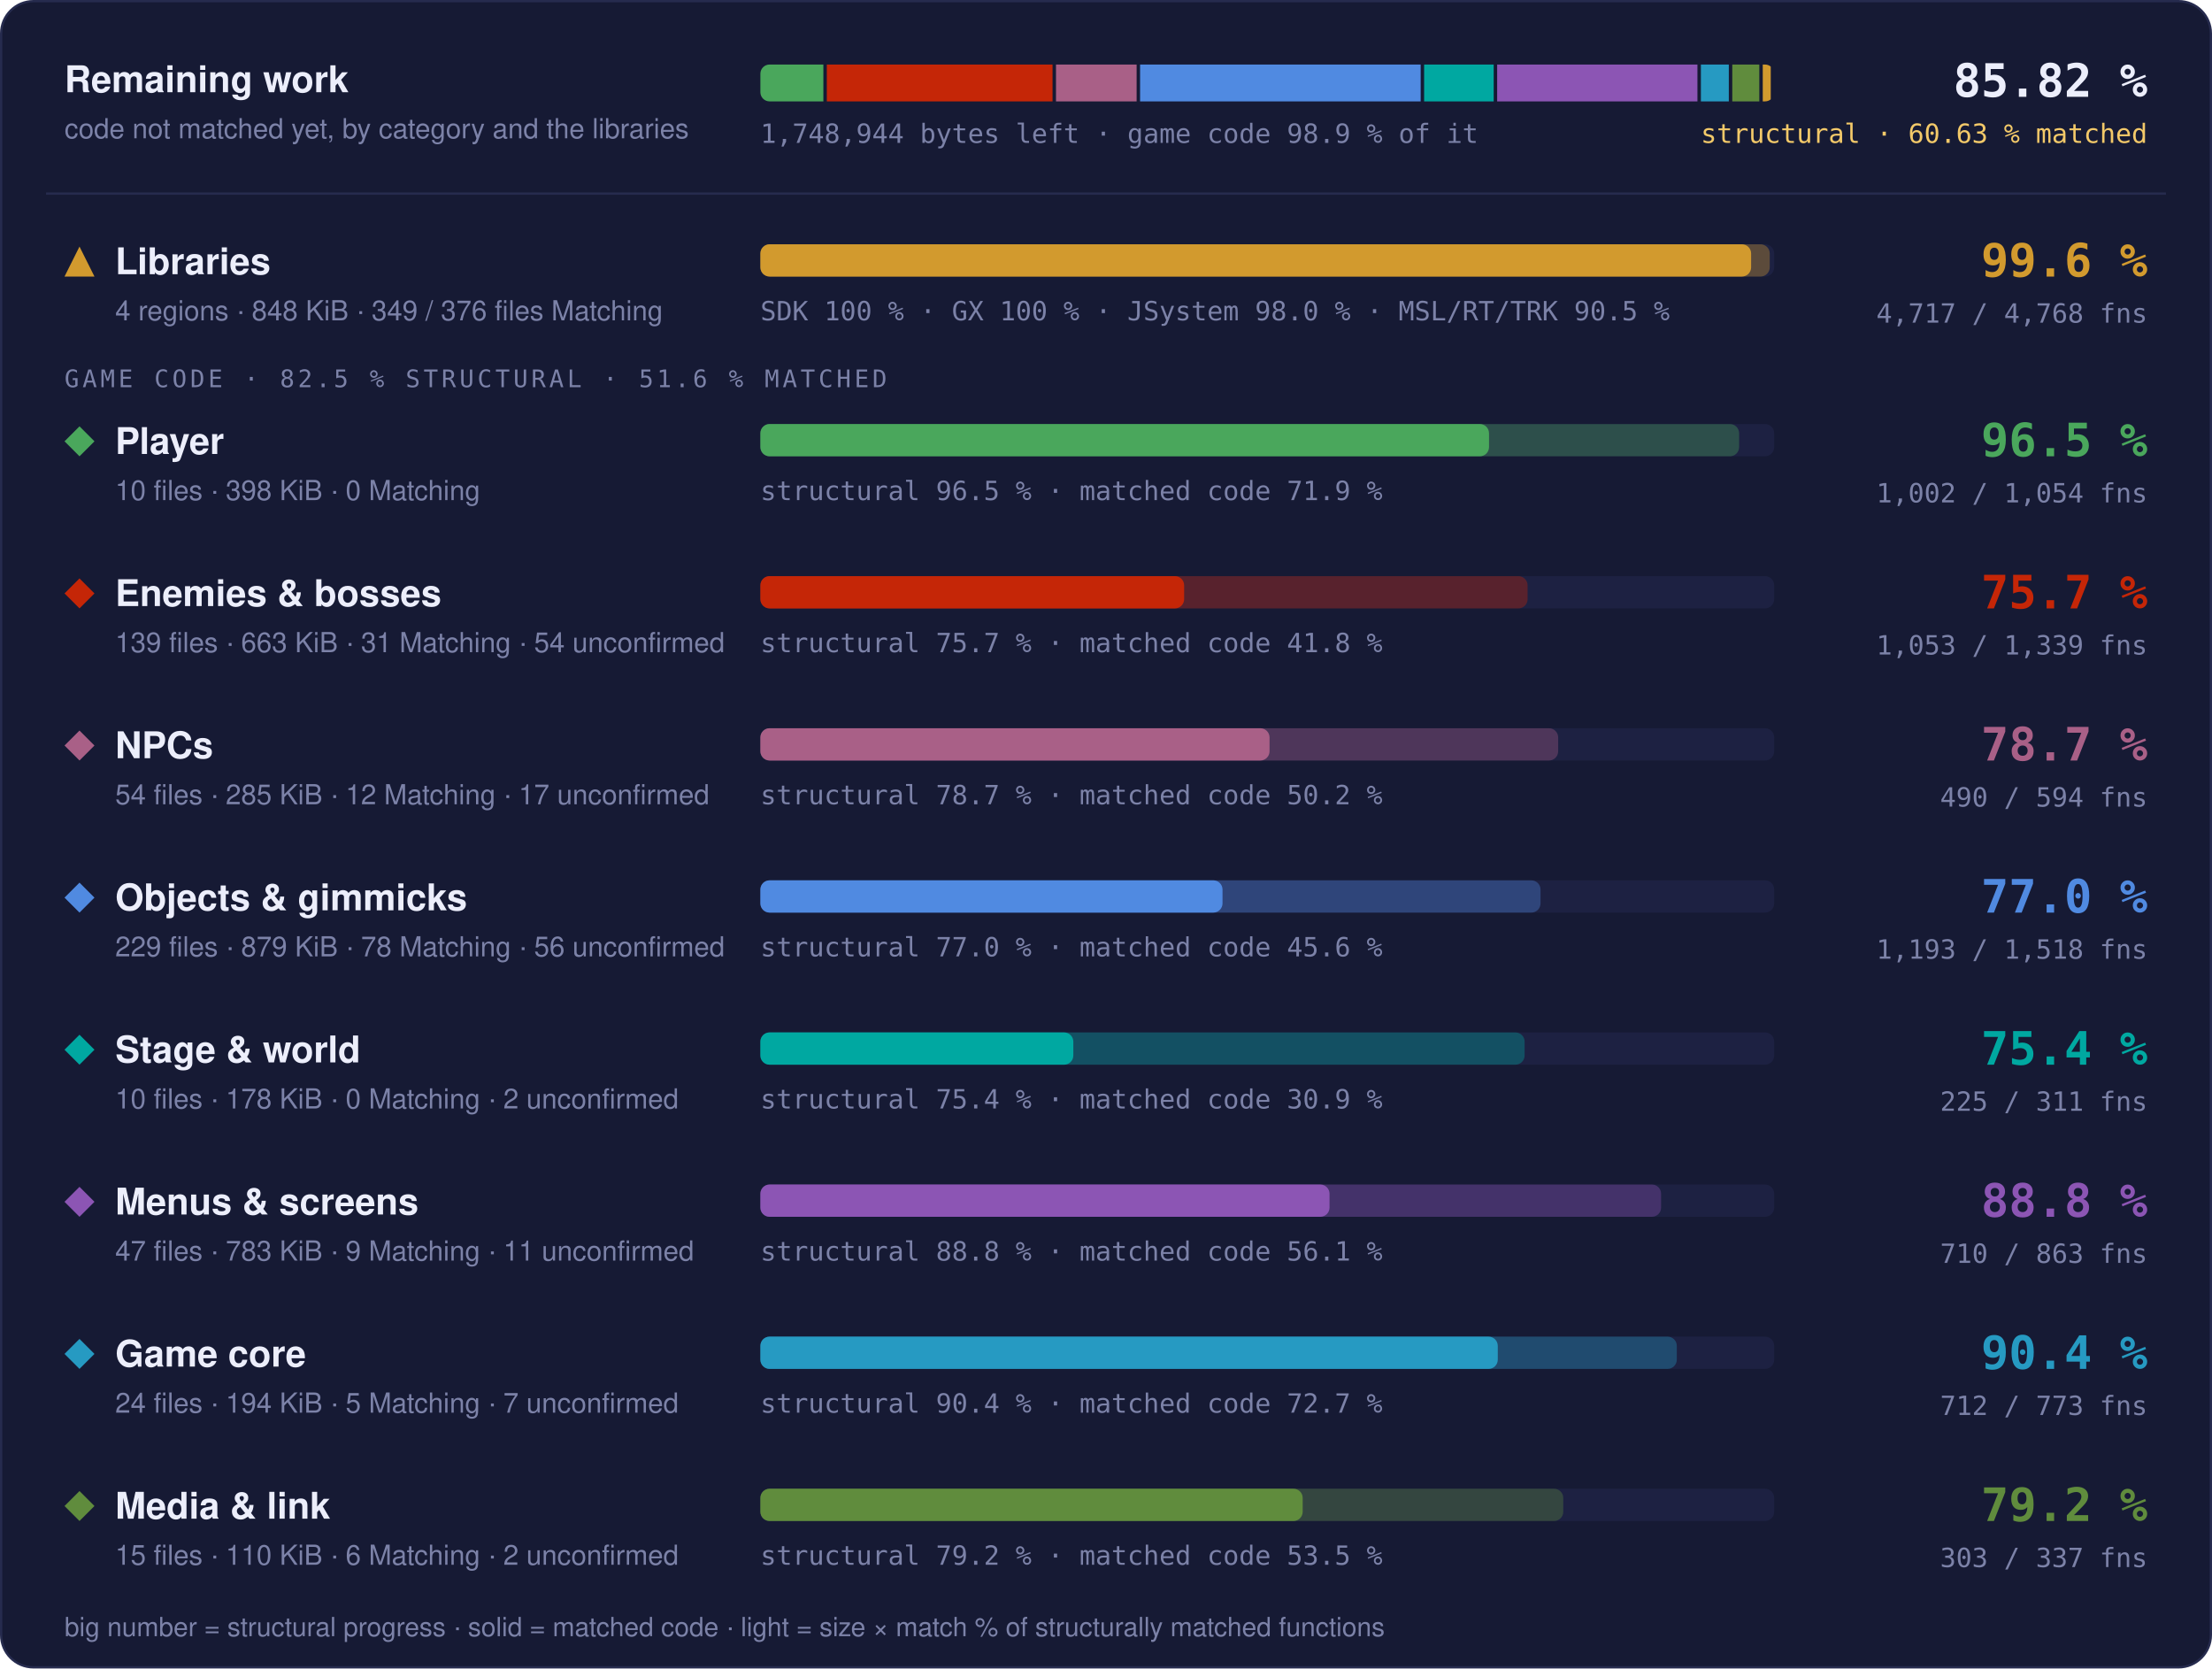
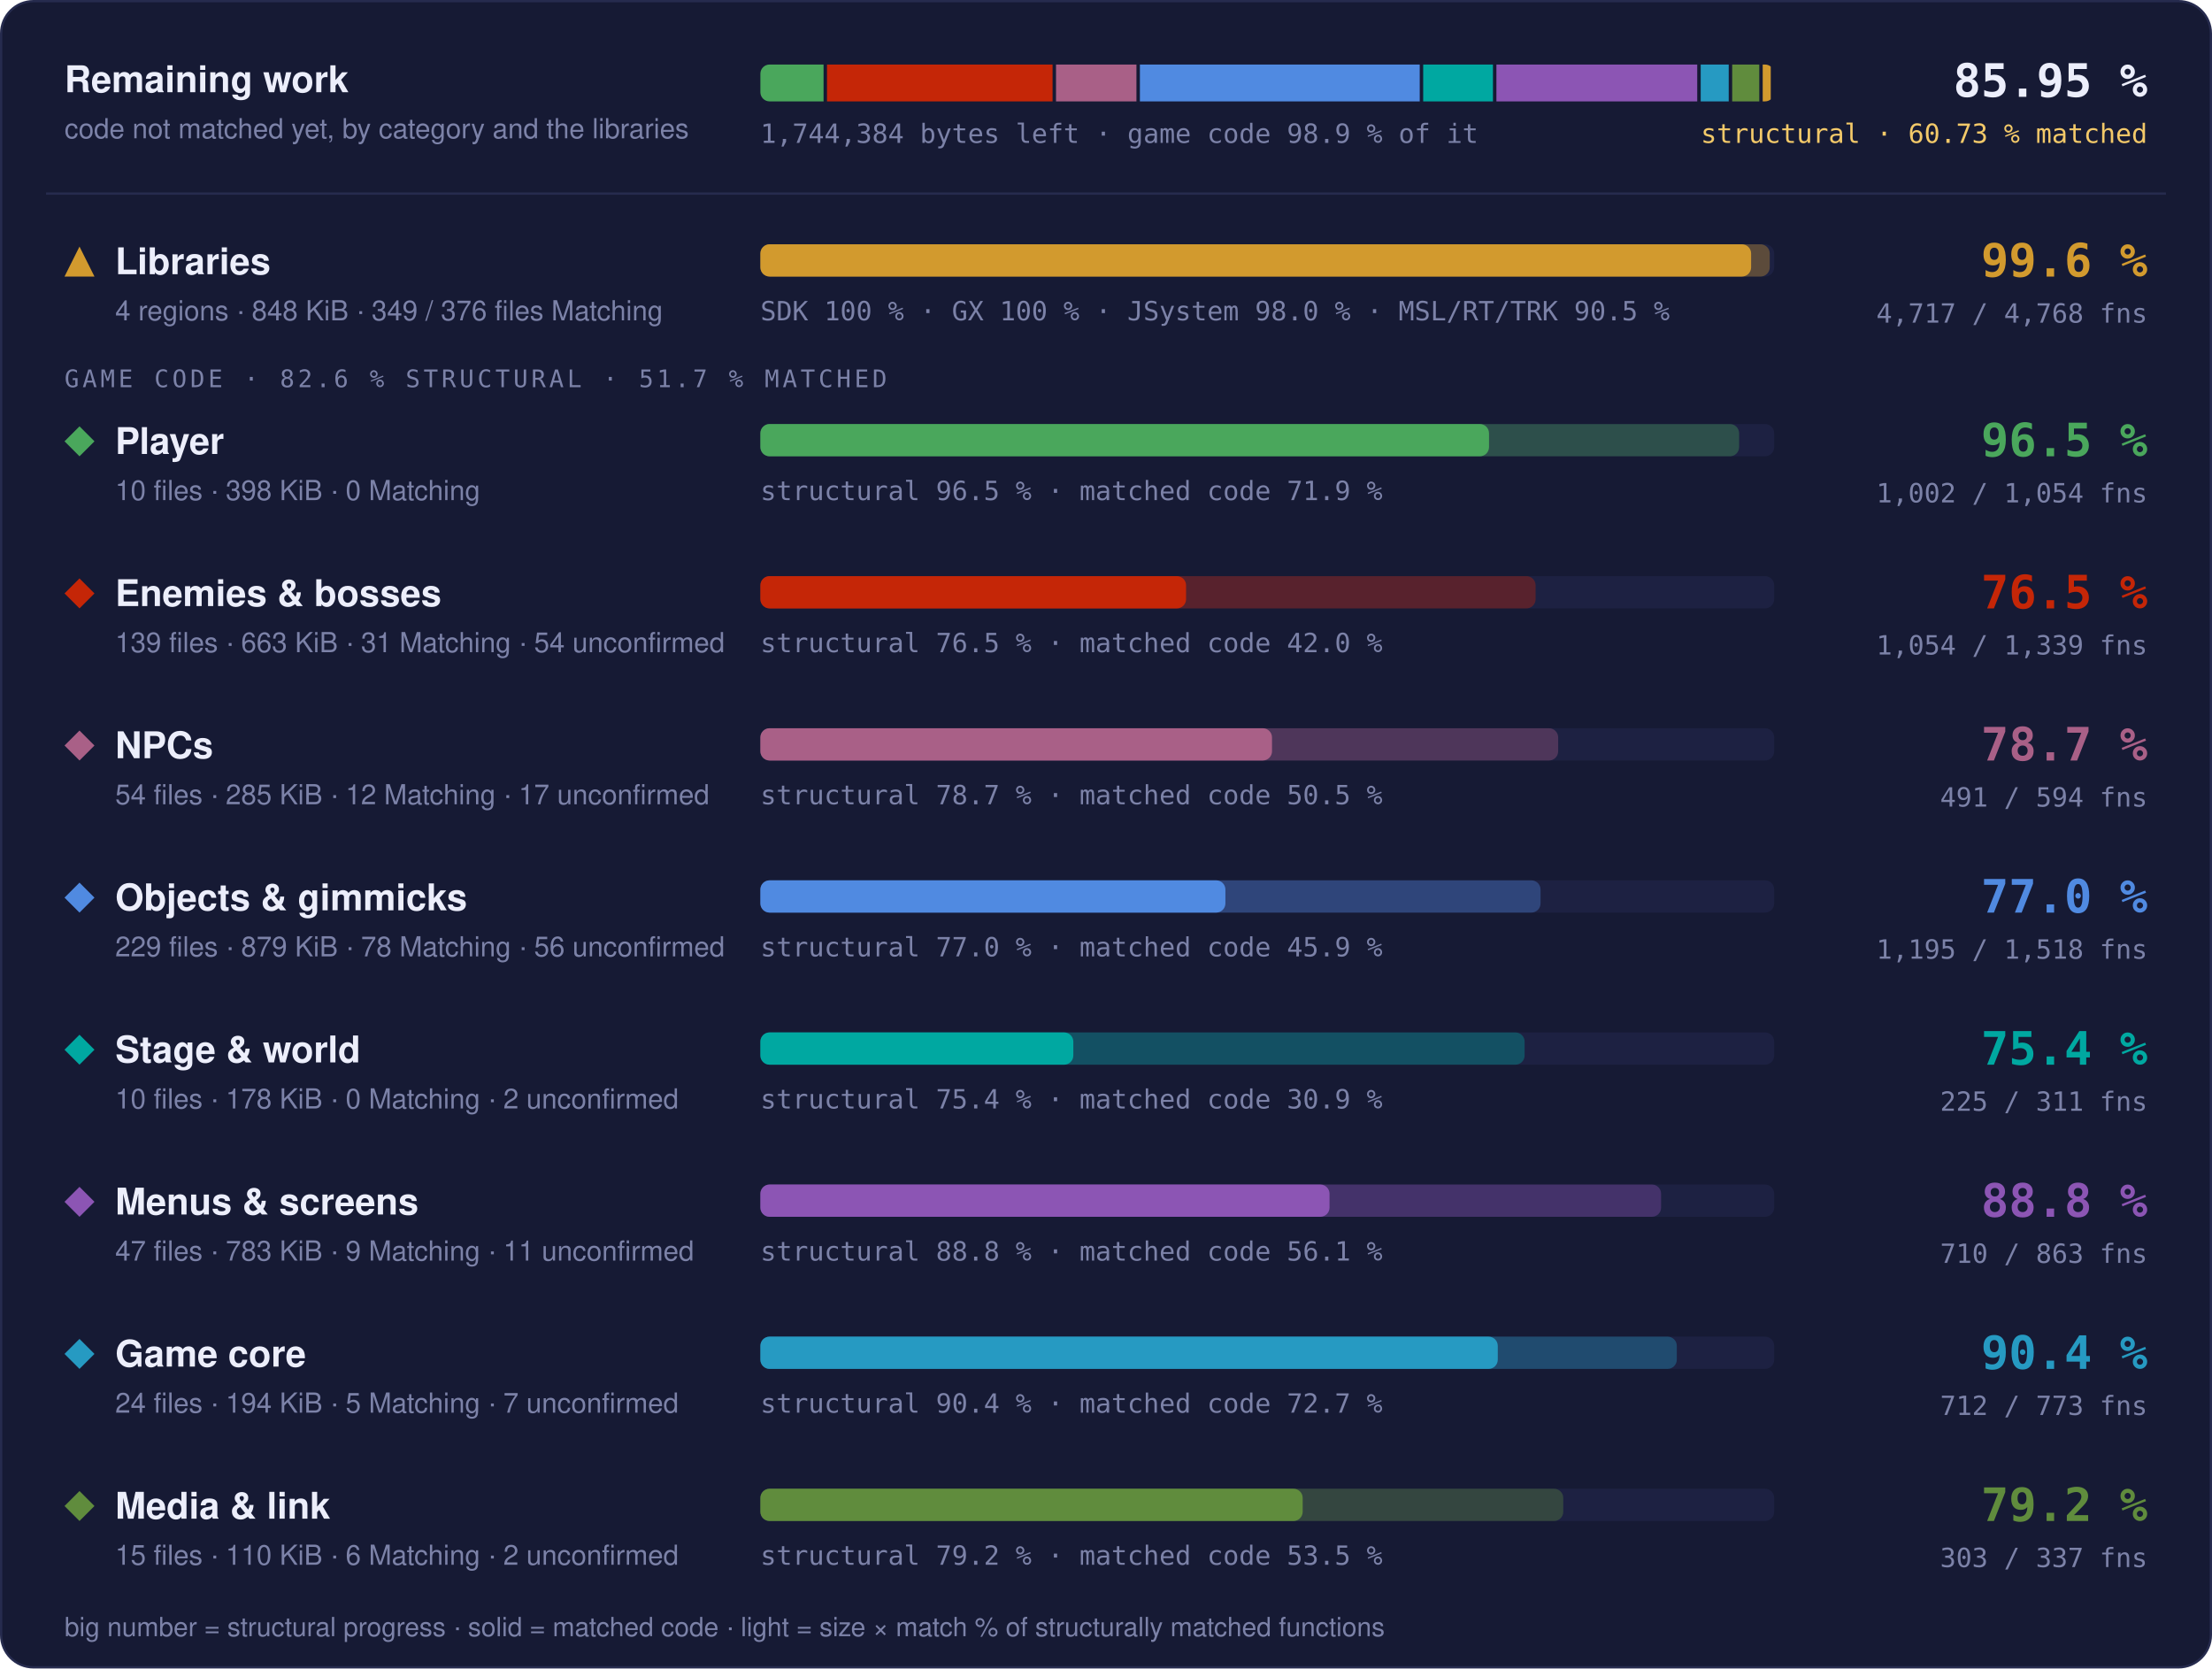
- <svg xmlns="http://www.w3.org/2000/svg" width="960" height="724" viewBox="0 0 960 724" role="img" aria-label="Progress overview: Libraries 99.6 % structural, 97.7 % matched code, 4717 of 4768 functions; Player 96.5 % structural, 71.9 % matched code, 1002 of 1054 functions; Enemies &amp; bosses 75.7 % structural, 41.8 % matched code, 1053 of 1339 functions; NPCs 78.7 % structural, 50.2 % matched code, 490 of 594 functions; Objects &amp; gimmicks 77.0 % structural, 45.6 % matched code, 1193 of 1518 functions; Stage &amp; world 75.4 % structural, 30.9 % matched code, 225 of 311 functions; Menus &amp; screens 88.8 % structural, 56.1 % matched code, 710 of 863 functions; Game core 90.4 % structural, 72.7 % matched code, 712 of 773 functions; Media &amp; link 79.2 % structural, 53.5 % matched code, 303 of 337 functions">
+ <svg xmlns="http://www.w3.org/2000/svg" width="960" height="724" viewBox="0 0 960 724" role="img" aria-label="Progress overview: Libraries 99.6 % structural, 97.7 % matched code, 4717 of 4768 functions; Player 96.5 % structural, 71.9 % matched code, 1002 of 1054 functions; Enemies &amp; bosses 76.5 % structural, 42.0 % matched code, 1054 of 1339 functions; NPCs 78.7 % structural, 50.5 % matched code, 491 of 594 functions; Objects &amp; gimmicks 77.0 % structural, 45.9 % matched code, 1195 of 1518 functions; Stage &amp; world 75.4 % structural, 30.9 % matched code, 225 of 311 functions; Menus &amp; screens 88.8 % structural, 56.1 % matched code, 710 of 863 functions; Game core 90.4 % structural, 72.7 % matched code, 712 of 773 functions; Media &amp; link 79.2 % structural, 53.5 % matched code, 303 of 337 functions">
  <style>text { font-family: -apple-system, BlinkMacSystemFont, 'Segoe UI', Helvetica, Arial, sans-serif; } .mono { font-family: ui-monospace, SFMono-Regular, 'SF Mono', Menlo, Consolas, monospace; } .grow { transform-box: fill-box; transform-origin: 0 50%; animation: grow 1.4s cubic-bezier(.2,.8,.2,1) both; } @keyframes grow { from { transform: scaleX(0); } } @media (prefers-reduced-motion: reduce) { * { animation: none !important; } }</style>
  <rect x="0.5" y="0.5" width="959" height="723" rx="14" fill="#161a34" stroke="#262b4e" />
  <text x="28" y="40" font-size="16" font-weight="700" fill="#eceefb">Remaining work</text>
  <text x="28" y="60" font-size="12" fill="#7c82a8">code not matched yet, by category and the libraries</text>
  <clipPath id="rw">
    <rect x="330" y="28" width="440" height="16" rx="4" />
  </clipPath>
  <g clip-path="url(#rw)">
-     <rect class="grow" x="330.00" y="28" width="27.34" height="16" fill="#4aa75c" />
-     <rect class="grow" x="358.84" y="28" width="97.96" height="16" fill="#c52607" />
-     <rect class="grow" x="458.30" y="28" width="34.99" height="16" fill="#a96087" />
-     <rect class="grow" x="494.79" y="28" width="121.77" height="16" fill="#508ae1" />
-     <rect class="grow" x="618.06" y="28" width="30.20" height="16" fill="#00a8a1" />
-     <rect class="grow" x="649.76" y="28" width="86.92" height="16" fill="#8c55b4" />
-     <rect class="grow" x="738.18" y="28" width="12.12" height="16" fill="#269ac2" />
-     <rect class="grow" x="751.80" y="28" width="11.73" height="16" fill="#608c3d" />
-     <rect class="grow" x="765.03" y="28" width="3.47" height="16" fill="#d29a2e" />
+     <rect class="grow" x="330.00" y="28" width="27.42" height="16" fill="#4aa75c" />
+     <rect class="grow" x="358.92" y="28" width="97.89" height="16" fill="#c52607" />
+     <rect class="grow" x="458.31" y="28" width="34.90" height="16" fill="#a96087" />
+     <rect class="grow" x="494.71" y="28" width="121.45" height="16" fill="#508ae1" />
+     <rect class="grow" x="617.66" y="28" width="30.28" height="16" fill="#00a8a1" />
+     <rect class="grow" x="649.44" y="28" width="87.15" height="16" fill="#8c55b4" />
+     <rect class="grow" x="738.10" y="28" width="12.16" height="16" fill="#269ac2" />
+     <rect class="grow" x="751.76" y="28" width="11.76" height="16" fill="#608c3d" />
+     <rect class="grow" x="765.01" y="28" width="3.49" height="16" fill="#d29a2e" />
  </g>
-   <text x="330" y="62" class="mono" font-size="11.5" fill="#7c82a8">1,748,944 bytes left · game code 98.9 % of it</text>
-   <text x="932" y="42" text-anchor="end" class="mono" font-size="20" font-weight="700" fill="#eceefb">85.82 %</text>
-   <text x="932" y="62" text-anchor="end" class="mono" font-size="11.5" fill="#f3c969">structural · 60.63 % matched</text>
+   <text x="330" y="62" class="mono" font-size="11.5" fill="#7c82a8">1,744,384 bytes left · game code 98.9 % of it</text>
+   <text x="932" y="42" text-anchor="end" class="mono" font-size="20" font-weight="700" fill="#eceefb">85.95 %</text>
+   <text x="932" y="62" text-anchor="end" class="mono" font-size="11.5" fill="#f3c969">structural · 60.73 % matched</text>
  <line x1="20" x2="940" y1="84" y2="84" stroke="#262b4e" />
  <g fill="#d29a2e">
    <path d="M34.5 107L41 120L28 120Z" />
  </g>
  <text x="50" y="119" font-size="16" font-weight="700" fill="#eceefb">Libraries</text>
  <text x="50" y="139" font-size="12" fill="#7c82a8">4 regions · 848 KiB · 349 / 376 files Matching</text>
  <rect x="330" y="106" width="440" height="14" rx="4" fill="#1d2142" />
  <rect class="grow" style="animation-delay:0.0s" x="330" y="106" width="438.06" height="14" rx="4" fill="#d29a2e" fill-opacity="0.35" />
  <rect class="grow" style="animation-delay:0.0s" x="330" y="106" width="429.98" height="14" rx="4" fill="#d29a2e" />
  <text x="330" y="139" class="mono" font-size="11.5" fill="#7c82a8">SDK 100 % · GX 100 % · JSystem 98.0 % · MSL/RT/TRK 90.5 %</text>
  <text x="932" y="120" text-anchor="end" class="mono" font-size="20" font-weight="700" fill="#d29a2e">99.6 %</text>
  <text x="932" y="140" text-anchor="end" class="mono" font-size="11.5" fill="#7c82a8">4,717 / 4,768 fns</text>
-   <text x="28" y="168" class="mono" font-size="10.5" letter-spacing="0.14em" fill="#7c82a8">GAME CODE · 82.5 % STRUCTURAL · 51.6 % MATCHED</text>
+   <text x="28" y="168" class="mono" font-size="10.5" letter-spacing="0.14em" fill="#7c82a8">GAME CODE · 82.6 % STRUCTURAL · 51.7 % MATCHED</text>
  <g fill="#4aa75c">
    <path d="M34.5 185L41 191.5L34.5 198L28 191.5Z" />
  </g>
  <text x="50" y="197" font-size="16" font-weight="700" fill="#eceefb">Player</text>
  <text x="50" y="217" font-size="12" fill="#7c82a8">10 files · 398 KiB · 0 Matching</text>
  <rect x="330" y="184" width="440" height="14" rx="4" fill="#1d2142" />
  <rect class="grow" style="animation-delay:0.1s" x="330" y="184" width="424.77" height="14" rx="4" fill="#4aa75c" fill-opacity="0.35" />
  <rect class="grow" style="animation-delay:0.1s" x="330" y="184" width="316.23" height="14" rx="4" fill="#4aa75c" />
  <text x="330" y="217" class="mono" font-size="11.5" fill="#7c82a8">structural 96.5 % · matched code 71.9 %</text>
  <text x="932" y="198" text-anchor="end" class="mono" font-size="20" font-weight="700" fill="#4aa75c">96.5 %</text>
  <text x="932" y="218" text-anchor="end" class="mono" font-size="11.5" fill="#7c82a8">1,002 / 1,054 fns</text>
  <g fill="#c52607">
    <path d="M34.5 251L41 257.5L34.5 264L28 257.5Z" />
  </g>
  <text x="50" y="263" font-size="16" font-weight="700" fill="#eceefb">Enemies &amp; bosses</text>
  <text x="50" y="283" font-size="12" fill="#7c82a8">139 files · 663 KiB · 31 Matching · 54 unconfirmed</text>
  <rect x="330" y="250" width="440" height="14" rx="4" fill="#1d2142" />
-   <rect class="grow" style="animation-delay:0.2s" x="330" y="250" width="332.97" height="14" rx="4" fill="#c52607" fill-opacity="0.35" />
-   <rect class="grow" style="animation-delay:0.2s" x="330" y="250" width="183.91" height="14" rx="4" fill="#c52607" />
-   <text x="330" y="283" class="mono" font-size="11.5" fill="#7c82a8">structural 75.7 % · matched code 41.8 %</text>
-   <text x="932" y="264" text-anchor="end" class="mono" font-size="20" font-weight="700" fill="#c52607">75.7 %</text>
-   <text x="932" y="284" text-anchor="end" class="mono" font-size="11.5" fill="#7c82a8">1,053 / 1,339 fns</text>
+   <rect class="grow" style="animation-delay:0.2s" x="330" y="250" width="336.45" height="14" rx="4" fill="#c52607" fill-opacity="0.35" />
+   <rect class="grow" style="animation-delay:0.2s" x="330" y="250" width="184.75" height="14" rx="4" fill="#c52607" />
+   <text x="330" y="283" class="mono" font-size="11.5" fill="#7c82a8">structural 76.5 % · matched code 42.0 %</text>
+   <text x="932" y="264" text-anchor="end" class="mono" font-size="20" font-weight="700" fill="#c52607">76.5 %</text>
+   <text x="932" y="284" text-anchor="end" class="mono" font-size="11.5" fill="#7c82a8">1,054 / 1,339 fns</text>
  <g fill="#a96087">
    <path d="M34.5 317L41 323.5L34.5 330L28 323.5Z" />
  </g>
  <text x="50" y="329" font-size="16" font-weight="700" fill="#eceefb">NPCs</text>
  <text x="50" y="349" font-size="12" fill="#7c82a8">54 files · 285 KiB · 12 Matching · 17 unconfirmed</text>
  <rect x="330" y="316" width="440" height="14" rx="4" fill="#1d2142" />
  <rect class="grow" style="animation-delay:0.3s" x="330" y="316" width="346.24" height="14" rx="4" fill="#a96087" fill-opacity="0.35" />
-   <rect class="grow" style="animation-delay:0.3s" x="330" y="316" width="220.98" height="14" rx="4" fill="#a96087" />
-   <text x="330" y="349" class="mono" font-size="11.5" fill="#7c82a8">structural 78.7 % · matched code 50.2 %</text>
+   <rect class="grow" style="animation-delay:0.3s" x="330" y="316" width="222.05" height="14" rx="4" fill="#a96087" />
+   <text x="330" y="349" class="mono" font-size="11.5" fill="#7c82a8">structural 78.7 % · matched code 50.5 %</text>
  <text x="932" y="330" text-anchor="end" class="mono" font-size="20" font-weight="700" fill="#a96087">78.7 %</text>
-   <text x="932" y="350" text-anchor="end" class="mono" font-size="11.5" fill="#7c82a8">490 / 594 fns</text>
+   <text x="932" y="350" text-anchor="end" class="mono" font-size="11.5" fill="#7c82a8">491 / 594 fns</text>
  <g fill="#508ae1">
    <path d="M34.5 383L41 389.5L34.5 396L28 389.5Z" />
  </g>
  <text x="50" y="395" font-size="16" font-weight="700" fill="#eceefb">Objects &amp; gimmicks</text>
  <text x="50" y="415" font-size="12" fill="#7c82a8">229 files · 879 KiB · 78 Matching · 56 unconfirmed</text>
  <rect x="330" y="382" width="440" height="14" rx="4" fill="#1d2142" />
-   <rect class="grow" style="animation-delay:0.4s" x="330" y="382" width="338.58" height="14" rx="4" fill="#508ae1" fill-opacity="0.35" />
-   <rect class="grow" style="animation-delay:0.4s" x="330" y="382" width="200.57" height="14" rx="4" fill="#508ae1" />
-   <text x="330" y="415" class="mono" font-size="11.5" fill="#7c82a8">structural 77.0 % · matched code 45.6 %</text>
+   <rect class="grow" style="animation-delay:0.4s" x="330" y="382" width="338.59" height="14" rx="4" fill="#508ae1" fill-opacity="0.35" />
+   <rect class="grow" style="animation-delay:0.4s" x="330" y="382" width="201.82" height="14" rx="4" fill="#508ae1" />
+   <text x="330" y="415" class="mono" font-size="11.5" fill="#7c82a8">structural 77.0 % · matched code 45.9 %</text>
  <text x="932" y="396" text-anchor="end" class="mono" font-size="20" font-weight="700" fill="#508ae1">77.0 %</text>
-   <text x="932" y="416" text-anchor="end" class="mono" font-size="11.5" fill="#7c82a8">1,193 / 1,518 fns</text>
+   <text x="932" y="416" text-anchor="end" class="mono" font-size="11.5" fill="#7c82a8">1,195 / 1,518 fns</text>
  <g fill="#00a8a1">
    <path d="M34.5 449L41 455.5L34.5 462L28 455.5Z" />
  </g>
  <text x="50" y="461" font-size="16" font-weight="700" fill="#eceefb">Stage &amp; world</text>
  <text x="50" y="481" font-size="12" fill="#7c82a8">10 files · 178 KiB · 0 Matching · 2 unconfirmed</text>
  <rect x="330" y="448" width="440" height="14" rx="4" fill="#1d2142" />
  <rect class="grow" style="animation-delay:0.5s" x="330" y="448" width="331.68" height="14" rx="4" fill="#00a8a1" fill-opacity="0.35" />
  <rect class="grow" style="animation-delay:0.5s" x="330" y="448" width="135.82" height="14" rx="4" fill="#00a8a1" />
  <text x="330" y="481" class="mono" font-size="11.5" fill="#7c82a8">structural 75.4 % · matched code 30.9 %</text>
  <text x="932" y="462" text-anchor="end" class="mono" font-size="20" font-weight="700" fill="#00a8a1">75.4 %</text>
  <text x="932" y="482" text-anchor="end" class="mono" font-size="11.5" fill="#7c82a8">225 / 311 fns</text>
  <g fill="#8c55b4">
    <path d="M34.5 515L41 521.5L34.5 528L28 521.5Z" />
  </g>
  <text x="50" y="527" font-size="16" font-weight="700" fill="#eceefb">Menus &amp; screens</text>
  <text x="50" y="547" font-size="12" fill="#7c82a8">47 files · 783 KiB · 9 Matching · 11 unconfirmed</text>
  <rect x="330" y="514" width="440" height="14" rx="4" fill="#1d2142" />
  <rect class="grow" style="animation-delay:0.6s" x="330" y="514" width="390.91" height="14" rx="4" fill="#8c55b4" fill-opacity="0.35" />
  <rect class="grow" style="animation-delay:0.6s" x="330" y="514" width="247.01" height="14" rx="4" fill="#8c55b4" />
  <text x="330" y="547" class="mono" font-size="11.5" fill="#7c82a8">structural 88.8 % · matched code 56.1 %</text>
  <text x="932" y="528" text-anchor="end" class="mono" font-size="20" font-weight="700" fill="#8c55b4">88.8 %</text>
  <text x="932" y="548" text-anchor="end" class="mono" font-size="11.5" fill="#7c82a8">710 / 863 fns</text>
  <g fill="#269ac2">
    <path d="M34.5 581L41 587.5L34.5 594L28 587.5Z" />
  </g>
  <text x="50" y="593" font-size="16" font-weight="700" fill="#eceefb">Game core</text>
  <text x="50" y="613" font-size="12" fill="#7c82a8">24 files · 194 KiB · 5 Matching · 7 unconfirmed</text>
  <rect x="330" y="580" width="440" height="14" rx="4" fill="#1d2142" />
  <rect class="grow" style="animation-delay:0.7s" x="330" y="580" width="397.72" height="14" rx="4" fill="#269ac2" fill-opacity="0.35" />
  <rect class="grow" style="animation-delay:0.7s" x="330" y="580" width="320.03" height="14" rx="4" fill="#269ac2" />
  <text x="330" y="613" class="mono" font-size="11.5" fill="#7c82a8">structural 90.4 % · matched code 72.7 %</text>
  <text x="932" y="594" text-anchor="end" class="mono" font-size="20" font-weight="700" fill="#269ac2">90.4 %</text>
  <text x="932" y="614" text-anchor="end" class="mono" font-size="11.5" fill="#7c82a8">712 / 773 fns</text>
  <g fill="#608c3d">
    <path d="M34.5 647L41 653.5L34.5 660L28 653.5Z" />
  </g>
  <text x="50" y="659" font-size="16" font-weight="700" fill="#eceefb">Media &amp; link</text>
  <text x="50" y="679" font-size="12" fill="#7c82a8">15 files · 110 KiB · 6 Matching · 2 unconfirmed</text>
  <rect x="330" y="646" width="440" height="14" rx="4" fill="#1d2142" />
  <rect class="grow" style="animation-delay:0.8s" x="330" y="646" width="348.45" height="14" rx="4" fill="#608c3d" fill-opacity="0.35" />
  <rect class="grow" style="animation-delay:0.8s" x="330" y="646" width="235.36" height="14" rx="4" fill="#608c3d" />
  <text x="330" y="679" class="mono" font-size="11.5" fill="#7c82a8">structural 79.2 % · matched code 53.5 %</text>
  <text x="932" y="660" text-anchor="end" class="mono" font-size="20" font-weight="700" fill="#608c3d">79.2 %</text>
  <text x="932" y="680" text-anchor="end" class="mono" font-size="11.5" fill="#7c82a8">303 / 337 fns</text>
  <text x="28" y="710" font-size="11.5" fill="#7c82a8">big number = structural progress · solid = matched code · light = size × match % of structurally matched functions</text>
</svg>
